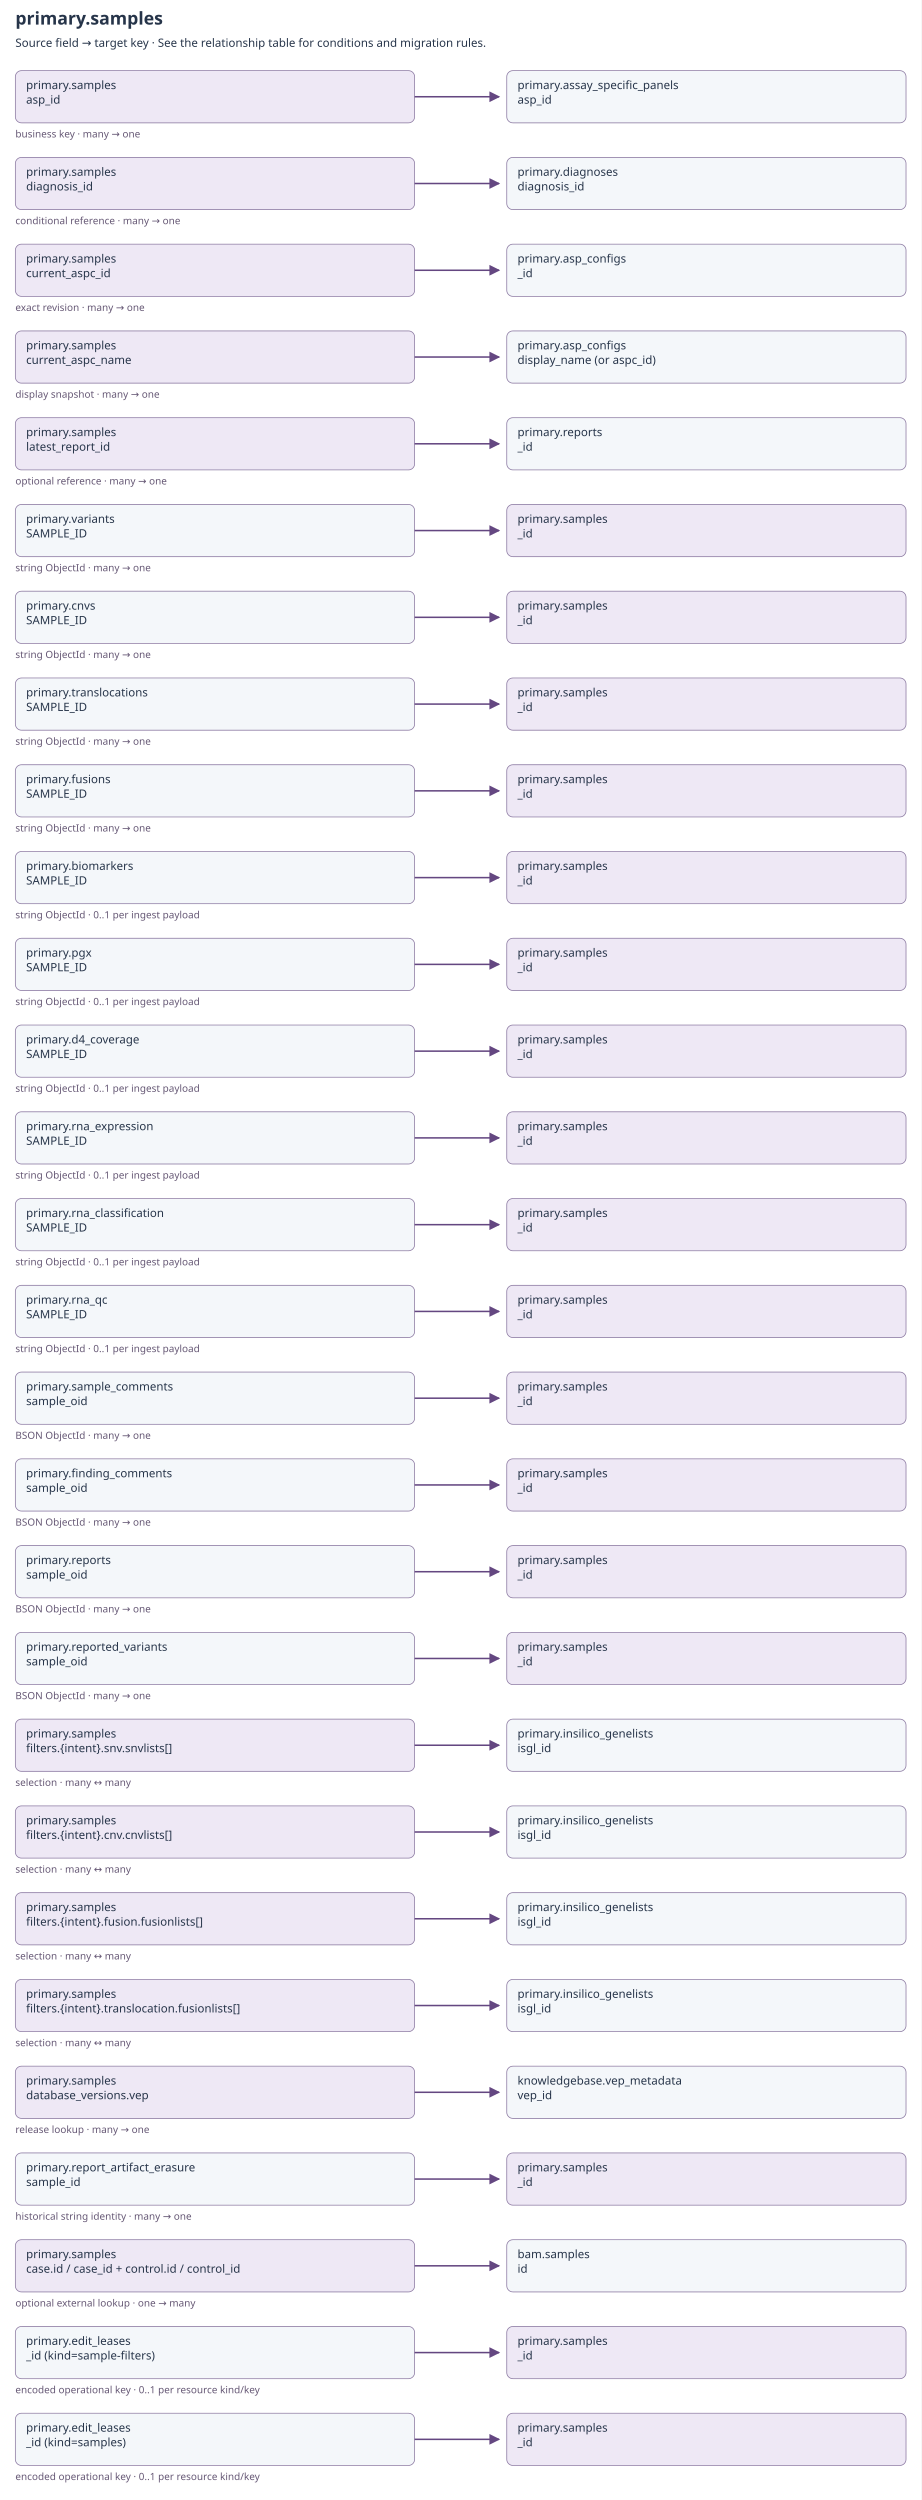
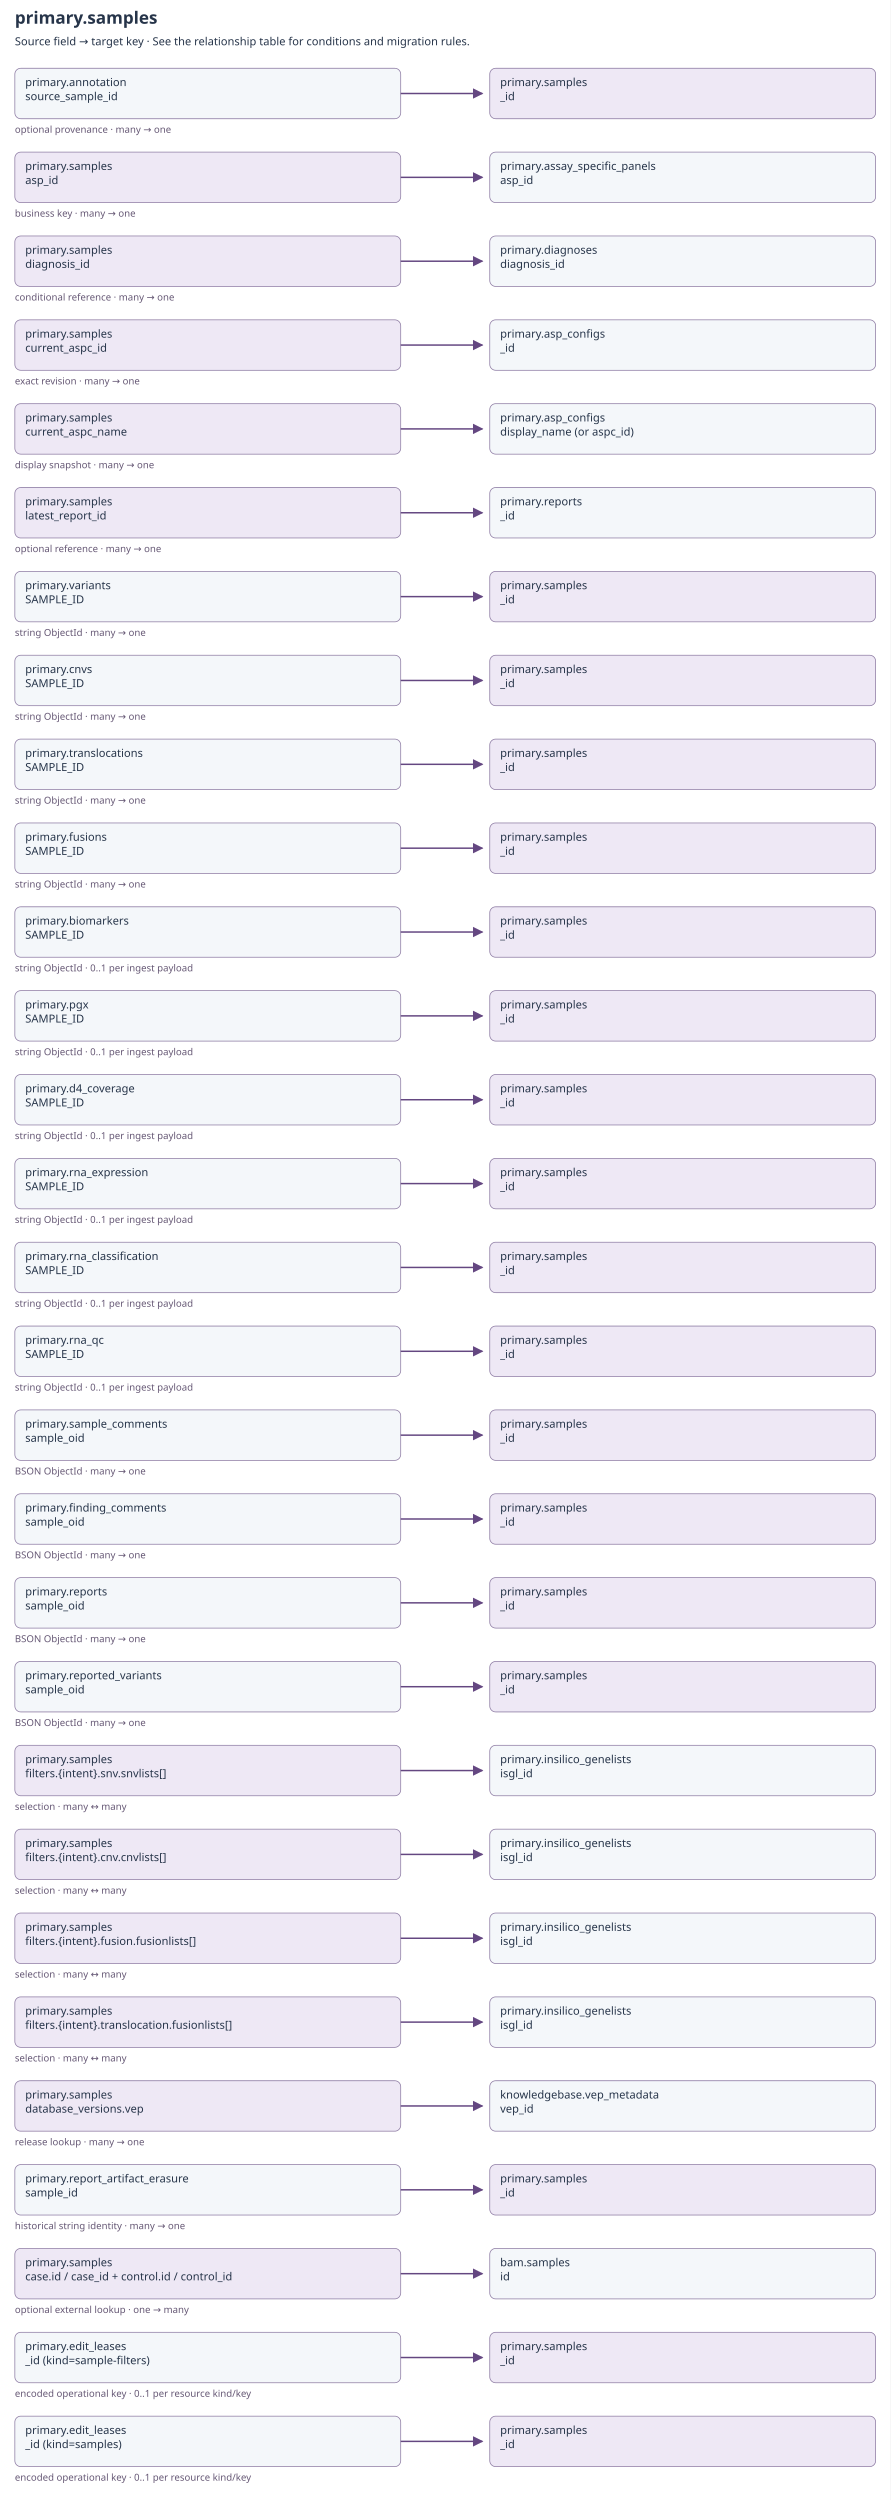
- <svg xmlns="http://www.w3.org/2000/svg" width="1200" height="3256" viewBox="0 0 1200 3256" role="img" aria-labelledby="title description">
+ <svg xmlns="http://www.w3.org/2000/svg" width="1200" height="3369" viewBox="0 0 1200 3369" role="img" aria-labelledby="title description">
  <defs>
    <marker id="arrow" viewBox="0 0 10 10" refX="9" refY="5" markerWidth="7" markerHeight="7" orient="auto-start-reverse">
      <path d="M0 0 L10 5 L0 10z" fill="#644781" />
    </marker>
  </defs>
  <style>text{font:15px sans-serif;fill:#263449}.kind{font-size:13px;fill:#655774}</style>
-   <rect width="1200" height="3256" fill="white" />
+   <rect width="1200" height="3369" fill="white" />
  <text x="20" y="32" style="font-size:23px;font-weight:600">primary.samples</text>
  <text x="20" y="61">Source field → target key · See the relationship table for conditions and migration rules.</text>
-   <rect x="20" y="92" width="520" height="68" rx="8" fill="#eee8f5" stroke="#8c7aa2" />
-   <text x="34" y="116" font-weight="600">primary.samples</text>
-   <text x="34" y="135" font-weight="400">asp_id</text>
-   <rect x="660" y="92" width="520" height="68" rx="8" fill="#f4f7fa" stroke="#8c7aa2" />
-   <text x="674" y="116" font-weight="600">primary.assay_specific_panels</text>
-   <text x="674" y="135" font-weight="400">asp_id</text>
+   <rect x="20" y="92" width="520" height="68" rx="8" fill="#f4f7fa" stroke="#8c7aa2" />
+   <text x="34" y="116" font-weight="600">primary.annotation</text>
+   <text x="34" y="135" font-weight="400">source_sample_id</text>
+   <rect x="660" y="92" width="520" height="68" rx="8" fill="#eee8f5" stroke="#8c7aa2" />
+   <text x="674" y="116" font-weight="600">primary.samples</text>
+   <text x="674" y="135" font-weight="400">_id</text>
  <path d="M540 126.0 H650" stroke="#644781" stroke-width="2" marker-end="url(#arrow)" />
-   <text x="20" y="179" class="kind">business key · many → one</text>
+   <text x="20" y="179" class="kind">optional provenance · many → one</text>
  <rect x="20" y="205" width="520" height="68" rx="8" fill="#eee8f5" stroke="#8c7aa2" />
  <text x="34" y="229" font-weight="600">primary.samples</text>
-   <text x="34" y="248" font-weight="400">diagnosis_id</text>
+   <text x="34" y="248" font-weight="400">asp_id</text>
  <rect x="660" y="205" width="520" height="68" rx="8" fill="#f4f7fa" stroke="#8c7aa2" />
-   <text x="674" y="229" font-weight="600">primary.diagnoses</text>
-   <text x="674" y="248" font-weight="400">diagnosis_id</text>
+   <text x="674" y="229" font-weight="600">primary.assay_specific_panels</text>
+   <text x="674" y="248" font-weight="400">asp_id</text>
  <path d="M540 239.0 H650" stroke="#644781" stroke-width="2" marker-end="url(#arrow)" />
-   <text x="20" y="292" class="kind">conditional reference · many → one</text>
+   <text x="20" y="292" class="kind">business key · many → one</text>
  <rect x="20" y="318" width="520" height="68" rx="8" fill="#eee8f5" stroke="#8c7aa2" />
  <text x="34" y="342" font-weight="600">primary.samples</text>
-   <text x="34" y="361" font-weight="400">current_aspc_id</text>
+   <text x="34" y="361" font-weight="400">diagnosis_id</text>
  <rect x="660" y="318" width="520" height="68" rx="8" fill="#f4f7fa" stroke="#8c7aa2" />
-   <text x="674" y="342" font-weight="600">primary.asp_configs</text>
-   <text x="674" y="361" font-weight="400">_id</text>
+   <text x="674" y="342" font-weight="600">primary.diagnoses</text>
+   <text x="674" y="361" font-weight="400">diagnosis_id</text>
  <path d="M540 352.0 H650" stroke="#644781" stroke-width="2" marker-end="url(#arrow)" />
-   <text x="20" y="405" class="kind">exact revision · many → one</text>
+   <text x="20" y="405" class="kind">conditional reference · many → one</text>
  <rect x="20" y="431" width="520" height="68" rx="8" fill="#eee8f5" stroke="#8c7aa2" />
  <text x="34" y="455" font-weight="600">primary.samples</text>
-   <text x="34" y="474" font-weight="400">current_aspc_name</text>
+   <text x="34" y="474" font-weight="400">current_aspc_id</text>
  <rect x="660" y="431" width="520" height="68" rx="8" fill="#f4f7fa" stroke="#8c7aa2" />
  <text x="674" y="455" font-weight="600">primary.asp_configs</text>
-   <text x="674" y="474" font-weight="400">display_name (or aspc_id)</text>
+   <text x="674" y="474" font-weight="400">_id</text>
  <path d="M540 465.0 H650" stroke="#644781" stroke-width="2" marker-end="url(#arrow)" />
-   <text x="20" y="518" class="kind">display snapshot · many → one</text>
+   <text x="20" y="518" class="kind">exact revision · many → one</text>
  <rect x="20" y="544" width="520" height="68" rx="8" fill="#eee8f5" stroke="#8c7aa2" />
  <text x="34" y="568" font-weight="600">primary.samples</text>
-   <text x="34" y="587" font-weight="400">latest_report_id</text>
+   <text x="34" y="587" font-weight="400">current_aspc_name</text>
  <rect x="660" y="544" width="520" height="68" rx="8" fill="#f4f7fa" stroke="#8c7aa2" />
-   <text x="674" y="568" font-weight="600">primary.reports</text>
-   <text x="674" y="587" font-weight="400">_id</text>
+   <text x="674" y="568" font-weight="600">primary.asp_configs</text>
+   <text x="674" y="587" font-weight="400">display_name (or aspc_id)</text>
  <path d="M540 578.0 H650" stroke="#644781" stroke-width="2" marker-end="url(#arrow)" />
-   <text x="20" y="631" class="kind">optional reference · many → one</text>
-   <rect x="20" y="657" width="520" height="68" rx="8" fill="#f4f7fa" stroke="#8c7aa2" />
-   <text x="34" y="681" font-weight="600">primary.variants</text>
-   <text x="34" y="700" font-weight="400">SAMPLE_ID</text>
-   <rect x="660" y="657" width="520" height="68" rx="8" fill="#eee8f5" stroke="#8c7aa2" />
-   <text x="674" y="681" font-weight="600">primary.samples</text>
+   <text x="20" y="631" class="kind">display snapshot · many → one</text>
+   <rect x="20" y="657" width="520" height="68" rx="8" fill="#eee8f5" stroke="#8c7aa2" />
+   <text x="34" y="681" font-weight="600">primary.samples</text>
+   <text x="34" y="700" font-weight="400">latest_report_id</text>
+   <rect x="660" y="657" width="520" height="68" rx="8" fill="#f4f7fa" stroke="#8c7aa2" />
+   <text x="674" y="681" font-weight="600">primary.reports</text>
  <text x="674" y="700" font-weight="400">_id</text>
  <path d="M540 691.0 H650" stroke="#644781" stroke-width="2" marker-end="url(#arrow)" />
-   <text x="20" y="744" class="kind">string ObjectId · many → one</text>
+   <text x="20" y="744" class="kind">optional reference · many → one</text>
  <rect x="20" y="770" width="520" height="68" rx="8" fill="#f4f7fa" stroke="#8c7aa2" />
-   <text x="34" y="794" font-weight="600">primary.cnvs</text>
+   <text x="34" y="794" font-weight="600">primary.variants</text>
  <text x="34" y="813" font-weight="400">SAMPLE_ID</text>
  <rect x="660" y="770" width="520" height="68" rx="8" fill="#eee8f5" stroke="#8c7aa2" />
  <text x="674" y="794" font-weight="600">primary.samples</text>
  <text x="674" y="813" font-weight="400">_id</text>
  <path d="M540 804.0 H650" stroke="#644781" stroke-width="2" marker-end="url(#arrow)" />
  <text x="20" y="857" class="kind">string ObjectId · many → one</text>
  <rect x="20" y="883" width="520" height="68" rx="8" fill="#f4f7fa" stroke="#8c7aa2" />
-   <text x="34" y="907" font-weight="600">primary.translocations</text>
+   <text x="34" y="907" font-weight="600">primary.cnvs</text>
  <text x="34" y="926" font-weight="400">SAMPLE_ID</text>
  <rect x="660" y="883" width="520" height="68" rx="8" fill="#eee8f5" stroke="#8c7aa2" />
  <text x="674" y="907" font-weight="600">primary.samples</text>
  <text x="674" y="926" font-weight="400">_id</text>
  <path d="M540 917.0 H650" stroke="#644781" stroke-width="2" marker-end="url(#arrow)" />
  <text x="20" y="970" class="kind">string ObjectId · many → one</text>
  <rect x="20" y="996" width="520" height="68" rx="8" fill="#f4f7fa" stroke="#8c7aa2" />
-   <text x="34" y="1020" font-weight="600">primary.fusions</text>
+   <text x="34" y="1020" font-weight="600">primary.translocations</text>
  <text x="34" y="1039" font-weight="400">SAMPLE_ID</text>
  <rect x="660" y="996" width="520" height="68" rx="8" fill="#eee8f5" stroke="#8c7aa2" />
  <text x="674" y="1020" font-weight="600">primary.samples</text>
  <text x="674" y="1039" font-weight="400">_id</text>
  <path d="M540 1030.0 H650" stroke="#644781" stroke-width="2" marker-end="url(#arrow)" />
  <text x="20" y="1083" class="kind">string ObjectId · many → one</text>
  <rect x="20" y="1109" width="520" height="68" rx="8" fill="#f4f7fa" stroke="#8c7aa2" />
-   <text x="34" y="1133" font-weight="600">primary.biomarkers</text>
+   <text x="34" y="1133" font-weight="600">primary.fusions</text>
  <text x="34" y="1152" font-weight="400">SAMPLE_ID</text>
  <rect x="660" y="1109" width="520" height="68" rx="8" fill="#eee8f5" stroke="#8c7aa2" />
  <text x="674" y="1133" font-weight="600">primary.samples</text>
  <text x="674" y="1152" font-weight="400">_id</text>
  <path d="M540 1143.0 H650" stroke="#644781" stroke-width="2" marker-end="url(#arrow)" />
-   <text x="20" y="1196" class="kind">string ObjectId · 0..1 per ingest payload</text>
+   <text x="20" y="1196" class="kind">string ObjectId · many → one</text>
  <rect x="20" y="1222" width="520" height="68" rx="8" fill="#f4f7fa" stroke="#8c7aa2" />
-   <text x="34" y="1246" font-weight="600">primary.pgx</text>
+   <text x="34" y="1246" font-weight="600">primary.biomarkers</text>
  <text x="34" y="1265" font-weight="400">SAMPLE_ID</text>
  <rect x="660" y="1222" width="520" height="68" rx="8" fill="#eee8f5" stroke="#8c7aa2" />
  <text x="674" y="1246" font-weight="600">primary.samples</text>
  <text x="674" y="1265" font-weight="400">_id</text>
  <path d="M540 1256.0 H650" stroke="#644781" stroke-width="2" marker-end="url(#arrow)" />
  <text x="20" y="1309" class="kind">string ObjectId · 0..1 per ingest payload</text>
  <rect x="20" y="1335" width="520" height="68" rx="8" fill="#f4f7fa" stroke="#8c7aa2" />
-   <text x="34" y="1359" font-weight="600">primary.d4_coverage</text>
+   <text x="34" y="1359" font-weight="600">primary.pgx</text>
  <text x="34" y="1378" font-weight="400">SAMPLE_ID</text>
  <rect x="660" y="1335" width="520" height="68" rx="8" fill="#eee8f5" stroke="#8c7aa2" />
  <text x="674" y="1359" font-weight="600">primary.samples</text>
  <text x="674" y="1378" font-weight="400">_id</text>
  <path d="M540 1369.0 H650" stroke="#644781" stroke-width="2" marker-end="url(#arrow)" />
  <text x="20" y="1422" class="kind">string ObjectId · 0..1 per ingest payload</text>
  <rect x="20" y="1448" width="520" height="68" rx="8" fill="#f4f7fa" stroke="#8c7aa2" />
-   <text x="34" y="1472" font-weight="600">primary.rna_expression</text>
+   <text x="34" y="1472" font-weight="600">primary.d4_coverage</text>
  <text x="34" y="1491" font-weight="400">SAMPLE_ID</text>
  <rect x="660" y="1448" width="520" height="68" rx="8" fill="#eee8f5" stroke="#8c7aa2" />
  <text x="674" y="1472" font-weight="600">primary.samples</text>
  <text x="674" y="1491" font-weight="400">_id</text>
  <path d="M540 1482.0 H650" stroke="#644781" stroke-width="2" marker-end="url(#arrow)" />
  <text x="20" y="1535" class="kind">string ObjectId · 0..1 per ingest payload</text>
  <rect x="20" y="1561" width="520" height="68" rx="8" fill="#f4f7fa" stroke="#8c7aa2" />
-   <text x="34" y="1585" font-weight="600">primary.rna_classification</text>
+   <text x="34" y="1585" font-weight="600">primary.rna_expression</text>
  <text x="34" y="1604" font-weight="400">SAMPLE_ID</text>
  <rect x="660" y="1561" width="520" height="68" rx="8" fill="#eee8f5" stroke="#8c7aa2" />
  <text x="674" y="1585" font-weight="600">primary.samples</text>
  <text x="674" y="1604" font-weight="400">_id</text>
  <path d="M540 1595.0 H650" stroke="#644781" stroke-width="2" marker-end="url(#arrow)" />
  <text x="20" y="1648" class="kind">string ObjectId · 0..1 per ingest payload</text>
  <rect x="20" y="1674" width="520" height="68" rx="8" fill="#f4f7fa" stroke="#8c7aa2" />
-   <text x="34" y="1698" font-weight="600">primary.rna_qc</text>
+   <text x="34" y="1698" font-weight="600">primary.rna_classification</text>
  <text x="34" y="1717" font-weight="400">SAMPLE_ID</text>
  <rect x="660" y="1674" width="520" height="68" rx="8" fill="#eee8f5" stroke="#8c7aa2" />
  <text x="674" y="1698" font-weight="600">primary.samples</text>
  <text x="674" y="1717" font-weight="400">_id</text>
  <path d="M540 1708.0 H650" stroke="#644781" stroke-width="2" marker-end="url(#arrow)" />
  <text x="20" y="1761" class="kind">string ObjectId · 0..1 per ingest payload</text>
  <rect x="20" y="1787" width="520" height="68" rx="8" fill="#f4f7fa" stroke="#8c7aa2" />
-   <text x="34" y="1811" font-weight="600">primary.sample_comments</text>
-   <text x="34" y="1830" font-weight="400">sample_oid</text>
+   <text x="34" y="1811" font-weight="600">primary.rna_qc</text>
+   <text x="34" y="1830" font-weight="400">SAMPLE_ID</text>
  <rect x="660" y="1787" width="520" height="68" rx="8" fill="#eee8f5" stroke="#8c7aa2" />
  <text x="674" y="1811" font-weight="600">primary.samples</text>
  <text x="674" y="1830" font-weight="400">_id</text>
  <path d="M540 1821.0 H650" stroke="#644781" stroke-width="2" marker-end="url(#arrow)" />
-   <text x="20" y="1874" class="kind">BSON ObjectId · many → one</text>
+   <text x="20" y="1874" class="kind">string ObjectId · 0..1 per ingest payload</text>
  <rect x="20" y="1900" width="520" height="68" rx="8" fill="#f4f7fa" stroke="#8c7aa2" />
-   <text x="34" y="1924" font-weight="600">primary.finding_comments</text>
+   <text x="34" y="1924" font-weight="600">primary.sample_comments</text>
  <text x="34" y="1943" font-weight="400">sample_oid</text>
  <rect x="660" y="1900" width="520" height="68" rx="8" fill="#eee8f5" stroke="#8c7aa2" />
  <text x="674" y="1924" font-weight="600">primary.samples</text>
  <text x="674" y="1943" font-weight="400">_id</text>
  <path d="M540 1934.0 H650" stroke="#644781" stroke-width="2" marker-end="url(#arrow)" />
  <text x="20" y="1987" class="kind">BSON ObjectId · many → one</text>
  <rect x="20" y="2013" width="520" height="68" rx="8" fill="#f4f7fa" stroke="#8c7aa2" />
-   <text x="34" y="2037" font-weight="600">primary.reports</text>
+   <text x="34" y="2037" font-weight="600">primary.finding_comments</text>
  <text x="34" y="2056" font-weight="400">sample_oid</text>
  <rect x="660" y="2013" width="520" height="68" rx="8" fill="#eee8f5" stroke="#8c7aa2" />
  <text x="674" y="2037" font-weight="600">primary.samples</text>
  <text x="674" y="2056" font-weight="400">_id</text>
  <path d="M540 2047.0 H650" stroke="#644781" stroke-width="2" marker-end="url(#arrow)" />
  <text x="20" y="2100" class="kind">BSON ObjectId · many → one</text>
  <rect x="20" y="2126" width="520" height="68" rx="8" fill="#f4f7fa" stroke="#8c7aa2" />
-   <text x="34" y="2150" font-weight="600">primary.reported_variants</text>
+   <text x="34" y="2150" font-weight="600">primary.reports</text>
  <text x="34" y="2169" font-weight="400">sample_oid</text>
  <rect x="660" y="2126" width="520" height="68" rx="8" fill="#eee8f5" stroke="#8c7aa2" />
  <text x="674" y="2150" font-weight="600">primary.samples</text>
  <text x="674" y="2169" font-weight="400">_id</text>
  <path d="M540 2160.0 H650" stroke="#644781" stroke-width="2" marker-end="url(#arrow)" />
  <text x="20" y="2213" class="kind">BSON ObjectId · many → one</text>
-   <rect x="20" y="2239" width="520" height="68" rx="8" fill="#eee8f5" stroke="#8c7aa2" />
-   <text x="34" y="2263" font-weight="600">primary.samples</text>
-   <text x="34" y="2282" font-weight="400">filters.{intent}.snv.snvlists[]</text>
-   <rect x="660" y="2239" width="520" height="68" rx="8" fill="#f4f7fa" stroke="#8c7aa2" />
-   <text x="674" y="2263" font-weight="600">primary.insilico_genelists</text>
-   <text x="674" y="2282" font-weight="400">isgl_id</text>
+   <rect x="20" y="2239" width="520" height="68" rx="8" fill="#f4f7fa" stroke="#8c7aa2" />
+   <text x="34" y="2263" font-weight="600">primary.reported_variants</text>
+   <text x="34" y="2282" font-weight="400">sample_oid</text>
+   <rect x="660" y="2239" width="520" height="68" rx="8" fill="#eee8f5" stroke="#8c7aa2" />
+   <text x="674" y="2263" font-weight="600">primary.samples</text>
+   <text x="674" y="2282" font-weight="400">_id</text>
  <path d="M540 2273.0 H650" stroke="#644781" stroke-width="2" marker-end="url(#arrow)" />
-   <text x="20" y="2326" class="kind">selection · many ↔ many</text>
+   <text x="20" y="2326" class="kind">BSON ObjectId · many → one</text>
  <rect x="20" y="2352" width="520" height="68" rx="8" fill="#eee8f5" stroke="#8c7aa2" />
  <text x="34" y="2376" font-weight="600">primary.samples</text>
-   <text x="34" y="2395" font-weight="400">filters.{intent}.cnv.cnvlists[]</text>
+   <text x="34" y="2395" font-weight="400">filters.{intent}.snv.snvlists[]</text>
  <rect x="660" y="2352" width="520" height="68" rx="8" fill="#f4f7fa" stroke="#8c7aa2" />
  <text x="674" y="2376" font-weight="600">primary.insilico_genelists</text>
  <text x="674" y="2395" font-weight="400">isgl_id</text>
  <path d="M540 2386.0 H650" stroke="#644781" stroke-width="2" marker-end="url(#arrow)" />
  <text x="20" y="2439" class="kind">selection · many ↔ many</text>
  <rect x="20" y="2465" width="520" height="68" rx="8" fill="#eee8f5" stroke="#8c7aa2" />
  <text x="34" y="2489" font-weight="600">primary.samples</text>
-   <text x="34" y="2508" font-weight="400">filters.{intent}.fusion.fusionlists[]</text>
+   <text x="34" y="2508" font-weight="400">filters.{intent}.cnv.cnvlists[]</text>
  <rect x="660" y="2465" width="520" height="68" rx="8" fill="#f4f7fa" stroke="#8c7aa2" />
  <text x="674" y="2489" font-weight="600">primary.insilico_genelists</text>
  <text x="674" y="2508" font-weight="400">isgl_id</text>
  <path d="M540 2499.0 H650" stroke="#644781" stroke-width="2" marker-end="url(#arrow)" />
  <text x="20" y="2552" class="kind">selection · many ↔ many</text>
  <rect x="20" y="2578" width="520" height="68" rx="8" fill="#eee8f5" stroke="#8c7aa2" />
  <text x="34" y="2602" font-weight="600">primary.samples</text>
-   <text x="34" y="2621" font-weight="400">filters.{intent}.translocation.fusionlists[]</text>
+   <text x="34" y="2621" font-weight="400">filters.{intent}.fusion.fusionlists[]</text>
  <rect x="660" y="2578" width="520" height="68" rx="8" fill="#f4f7fa" stroke="#8c7aa2" />
  <text x="674" y="2602" font-weight="600">primary.insilico_genelists</text>
  <text x="674" y="2621" font-weight="400">isgl_id</text>
  <path d="M540 2612.0 H650" stroke="#644781" stroke-width="2" marker-end="url(#arrow)" />
  <text x="20" y="2665" class="kind">selection · many ↔ many</text>
  <rect x="20" y="2691" width="520" height="68" rx="8" fill="#eee8f5" stroke="#8c7aa2" />
  <text x="34" y="2715" font-weight="600">primary.samples</text>
-   <text x="34" y="2734" font-weight="400">database_versions.vep</text>
+   <text x="34" y="2734" font-weight="400">filters.{intent}.translocation.fusionlists[]</text>
  <rect x="660" y="2691" width="520" height="68" rx="8" fill="#f4f7fa" stroke="#8c7aa2" />
-   <text x="674" y="2715" font-weight="600">knowledgebase.vep_metadata</text>
-   <text x="674" y="2734" font-weight="400">vep_id</text>
+   <text x="674" y="2715" font-weight="600">primary.insilico_genelists</text>
+   <text x="674" y="2734" font-weight="400">isgl_id</text>
  <path d="M540 2725.0 H650" stroke="#644781" stroke-width="2" marker-end="url(#arrow)" />
-   <text x="20" y="2778" class="kind">release lookup · many → one</text>
-   <rect x="20" y="2804" width="520" height="68" rx="8" fill="#f4f7fa" stroke="#8c7aa2" />
-   <text x="34" y="2828" font-weight="600">primary.report_artifact_erasure</text>
-   <text x="34" y="2847" font-weight="400">sample_id</text>
-   <rect x="660" y="2804" width="520" height="68" rx="8" fill="#eee8f5" stroke="#8c7aa2" />
-   <text x="674" y="2828" font-weight="600">primary.samples</text>
-   <text x="674" y="2847" font-weight="400">_id</text>
+   <text x="20" y="2778" class="kind">selection · many ↔ many</text>
+   <rect x="20" y="2804" width="520" height="68" rx="8" fill="#eee8f5" stroke="#8c7aa2" />
+   <text x="34" y="2828" font-weight="600">primary.samples</text>
+   <text x="34" y="2847" font-weight="400">database_versions.vep</text>
+   <rect x="660" y="2804" width="520" height="68" rx="8" fill="#f4f7fa" stroke="#8c7aa2" />
+   <text x="674" y="2828" font-weight="600">knowledgebase.vep_metadata</text>
+   <text x="674" y="2847" font-weight="400">vep_id</text>
  <path d="M540 2838.0 H650" stroke="#644781" stroke-width="2" marker-end="url(#arrow)" />
-   <text x="20" y="2891" class="kind">historical string identity · many → one</text>
-   <rect x="20" y="2917" width="520" height="68" rx="8" fill="#eee8f5" stroke="#8c7aa2" />
-   <text x="34" y="2941" font-weight="600">primary.samples</text>
-   <text x="34" y="2960" font-weight="400">case.id / case_id + control.id / control_id</text>
-   <rect x="660" y="2917" width="520" height="68" rx="8" fill="#f4f7fa" stroke="#8c7aa2" />
-   <text x="674" y="2941" font-weight="600">bam.samples</text>
-   <text x="674" y="2960" font-weight="400">id</text>
+   <text x="20" y="2891" class="kind">release lookup · many → one</text>
+   <rect x="20" y="2917" width="520" height="68" rx="8" fill="#f4f7fa" stroke="#8c7aa2" />
+   <text x="34" y="2941" font-weight="600">primary.report_artifact_erasure</text>
+   <text x="34" y="2960" font-weight="400">sample_id</text>
+   <rect x="660" y="2917" width="520" height="68" rx="8" fill="#eee8f5" stroke="#8c7aa2" />
+   <text x="674" y="2941" font-weight="600">primary.samples</text>
+   <text x="674" y="2960" font-weight="400">_id</text>
  <path d="M540 2951.0 H650" stroke="#644781" stroke-width="2" marker-end="url(#arrow)" />
-   <text x="20" y="3004" class="kind">optional external lookup · one → many</text>
-   <rect x="20" y="3030" width="520" height="68" rx="8" fill="#f4f7fa" stroke="#8c7aa2" />
-   <text x="34" y="3054" font-weight="600">primary.edit_leases</text>
-   <text x="34" y="3073" font-weight="400">_id (kind=sample-filters)</text>
-   <rect x="660" y="3030" width="520" height="68" rx="8" fill="#eee8f5" stroke="#8c7aa2" />
-   <text x="674" y="3054" font-weight="600">primary.samples</text>
-   <text x="674" y="3073" font-weight="400">_id</text>
+   <text x="20" y="3004" class="kind">historical string identity · many → one</text>
+   <rect x="20" y="3030" width="520" height="68" rx="8" fill="#eee8f5" stroke="#8c7aa2" />
+   <text x="34" y="3054" font-weight="600">primary.samples</text>
+   <text x="34" y="3073" font-weight="400">case.id / case_id + control.id / control_id</text>
+   <rect x="660" y="3030" width="520" height="68" rx="8" fill="#f4f7fa" stroke="#8c7aa2" />
+   <text x="674" y="3054" font-weight="600">bam.samples</text>
+   <text x="674" y="3073" font-weight="400">id</text>
  <path d="M540 3064.0 H650" stroke="#644781" stroke-width="2" marker-end="url(#arrow)" />
-   <text x="20" y="3117" class="kind">encoded operational key · 0..1 per resource kind/key</text>
+   <text x="20" y="3117" class="kind">optional external lookup · one → many</text>
  <rect x="20" y="3143" width="520" height="68" rx="8" fill="#f4f7fa" stroke="#8c7aa2" />
  <text x="34" y="3167" font-weight="600">primary.edit_leases</text>
-   <text x="34" y="3186" font-weight="400">_id (kind=samples)</text>
+   <text x="34" y="3186" font-weight="400">_id (kind=sample-filters)</text>
  <rect x="660" y="3143" width="520" height="68" rx="8" fill="#eee8f5" stroke="#8c7aa2" />
  <text x="674" y="3167" font-weight="600">primary.samples</text>
  <text x="674" y="3186" font-weight="400">_id</text>
  <path d="M540 3177.0 H650" stroke="#644781" stroke-width="2" marker-end="url(#arrow)" />
  <text x="20" y="3230" class="kind">encoded operational key · 0..1 per resource kind/key</text>
+   <rect x="20" y="3256" width="520" height="68" rx="8" fill="#f4f7fa" stroke="#8c7aa2" />
+   <text x="34" y="3280" font-weight="600">primary.edit_leases</text>
+   <text x="34" y="3299" font-weight="400">_id (kind=samples)</text>
+   <rect x="660" y="3256" width="520" height="68" rx="8" fill="#eee8f5" stroke="#8c7aa2" />
+   <text x="674" y="3280" font-weight="600">primary.samples</text>
+   <text x="674" y="3299" font-weight="400">_id</text>
+   <path d="M540 3290.0 H650" stroke="#644781" stroke-width="2" marker-end="url(#arrow)" />
+   <text x="20" y="3343" class="kind">encoded operational key · 0..1 per resource kind/key</text>
</svg>
